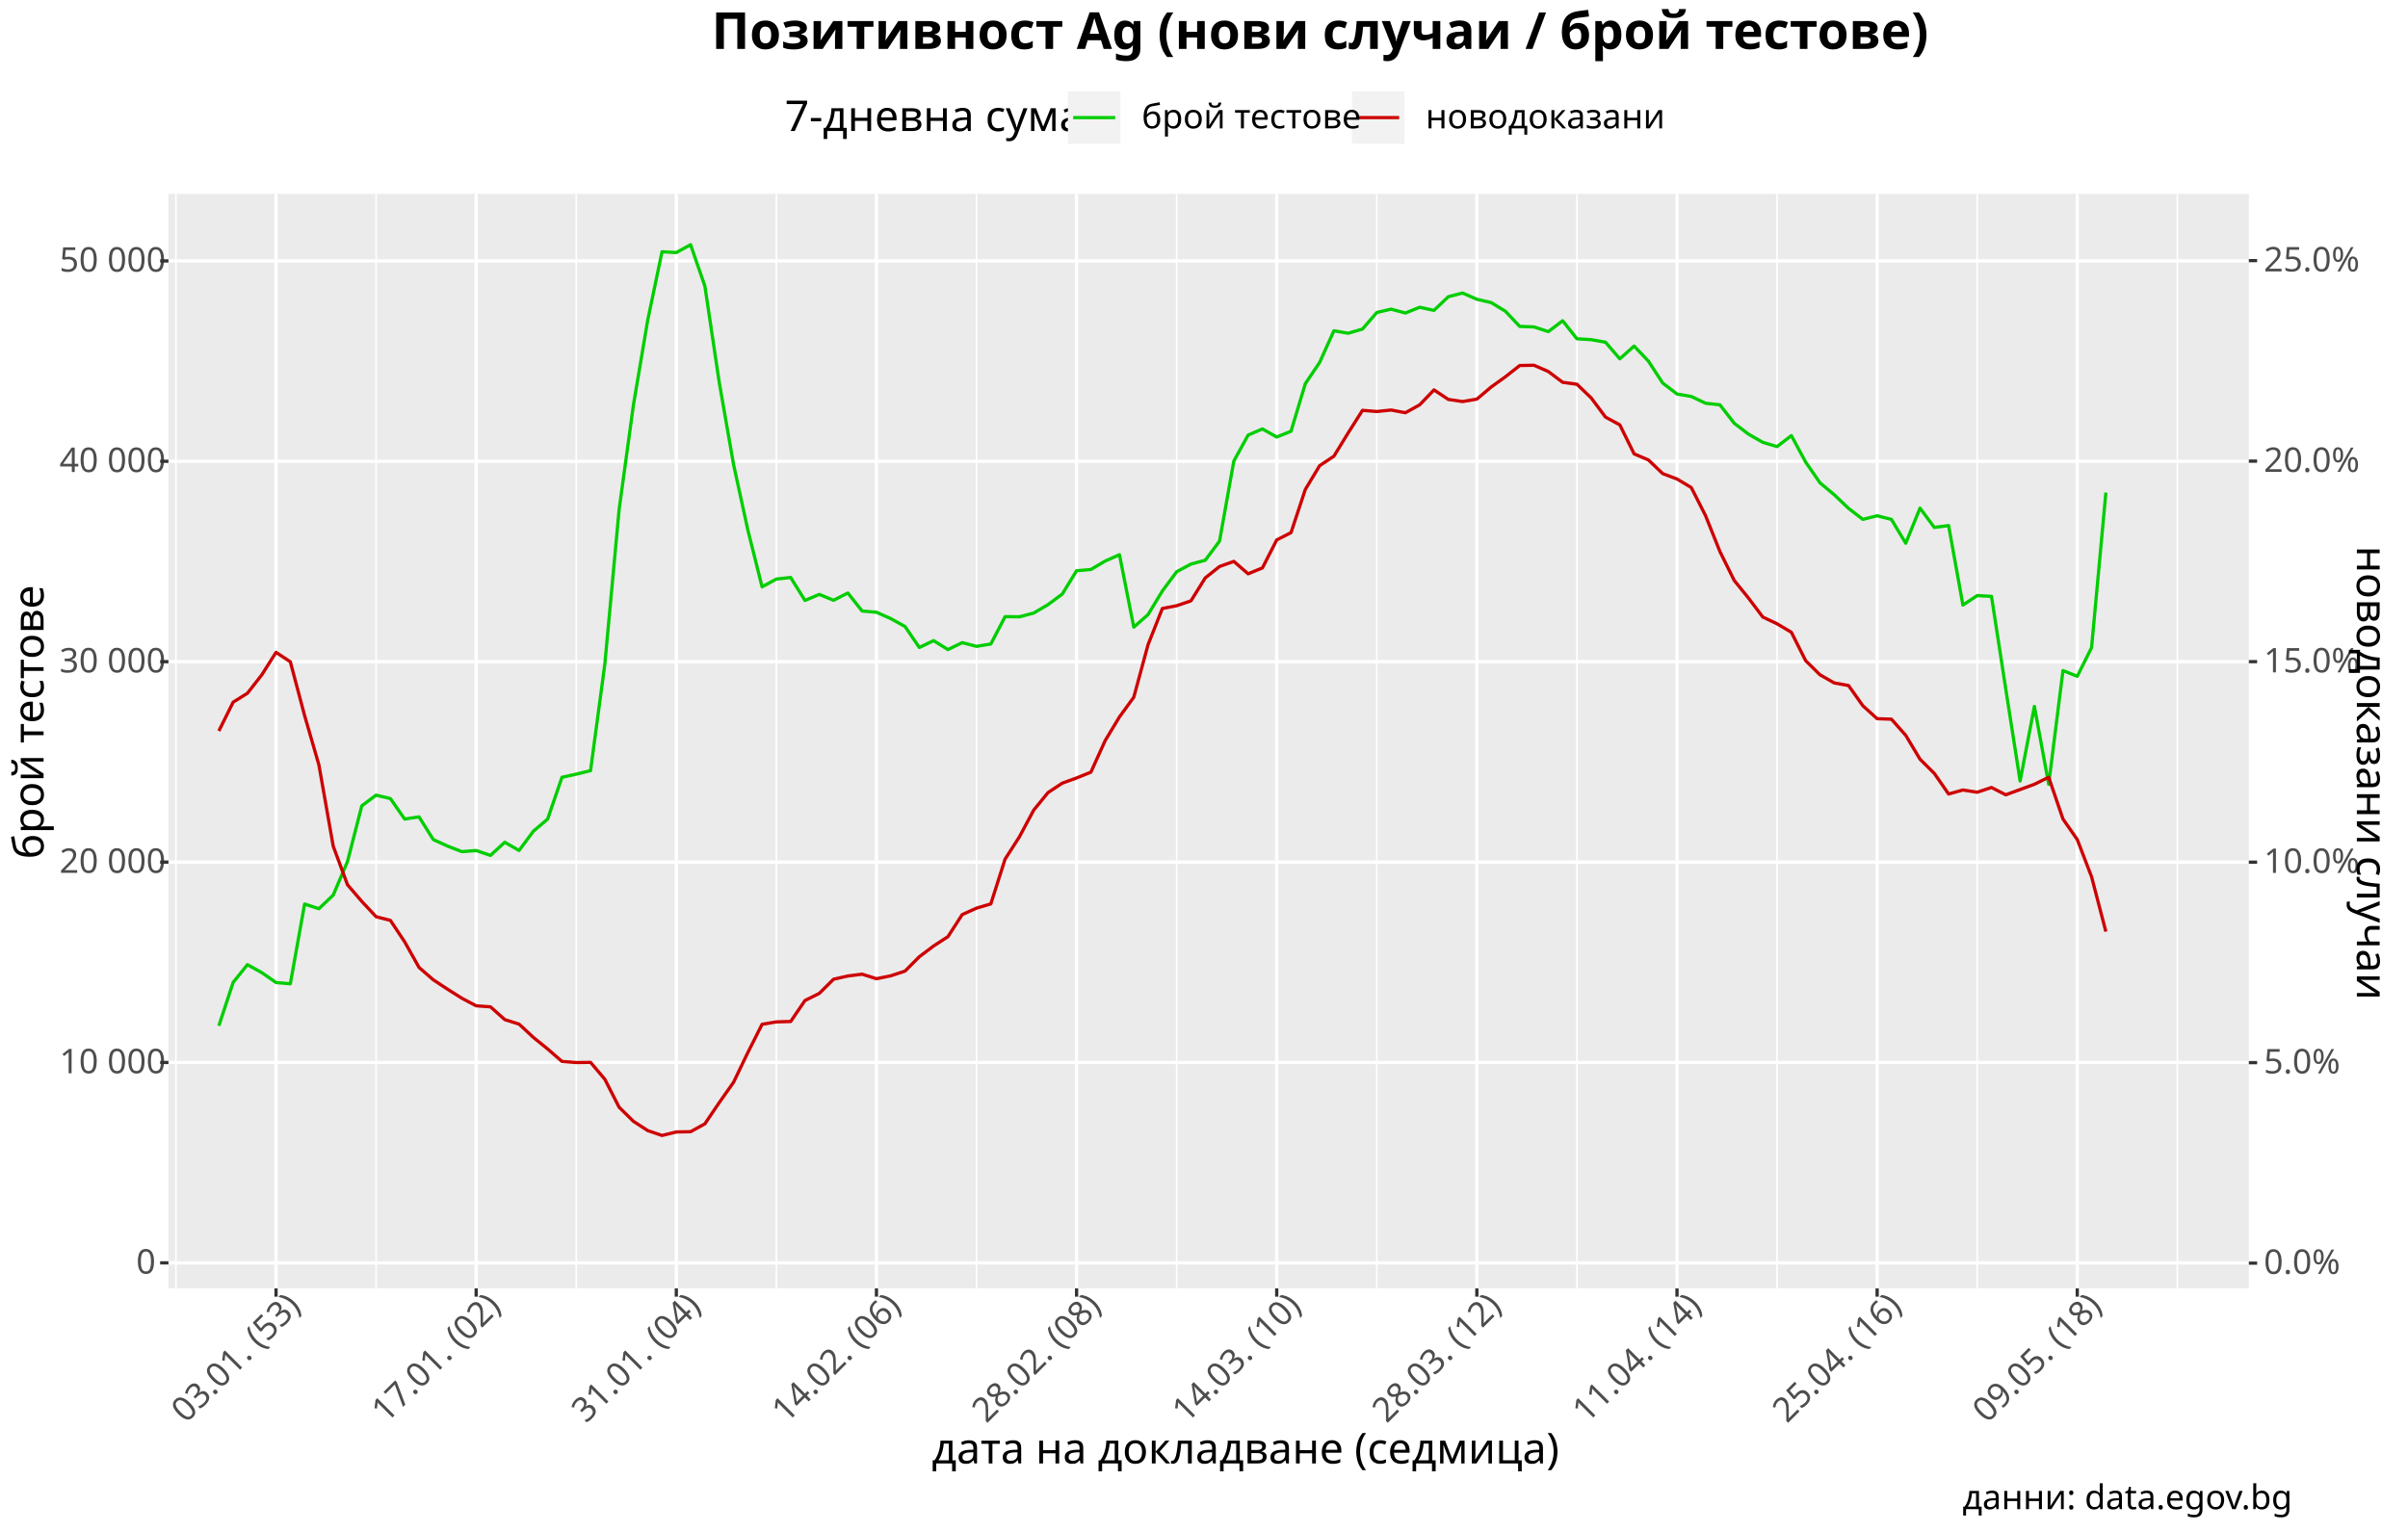
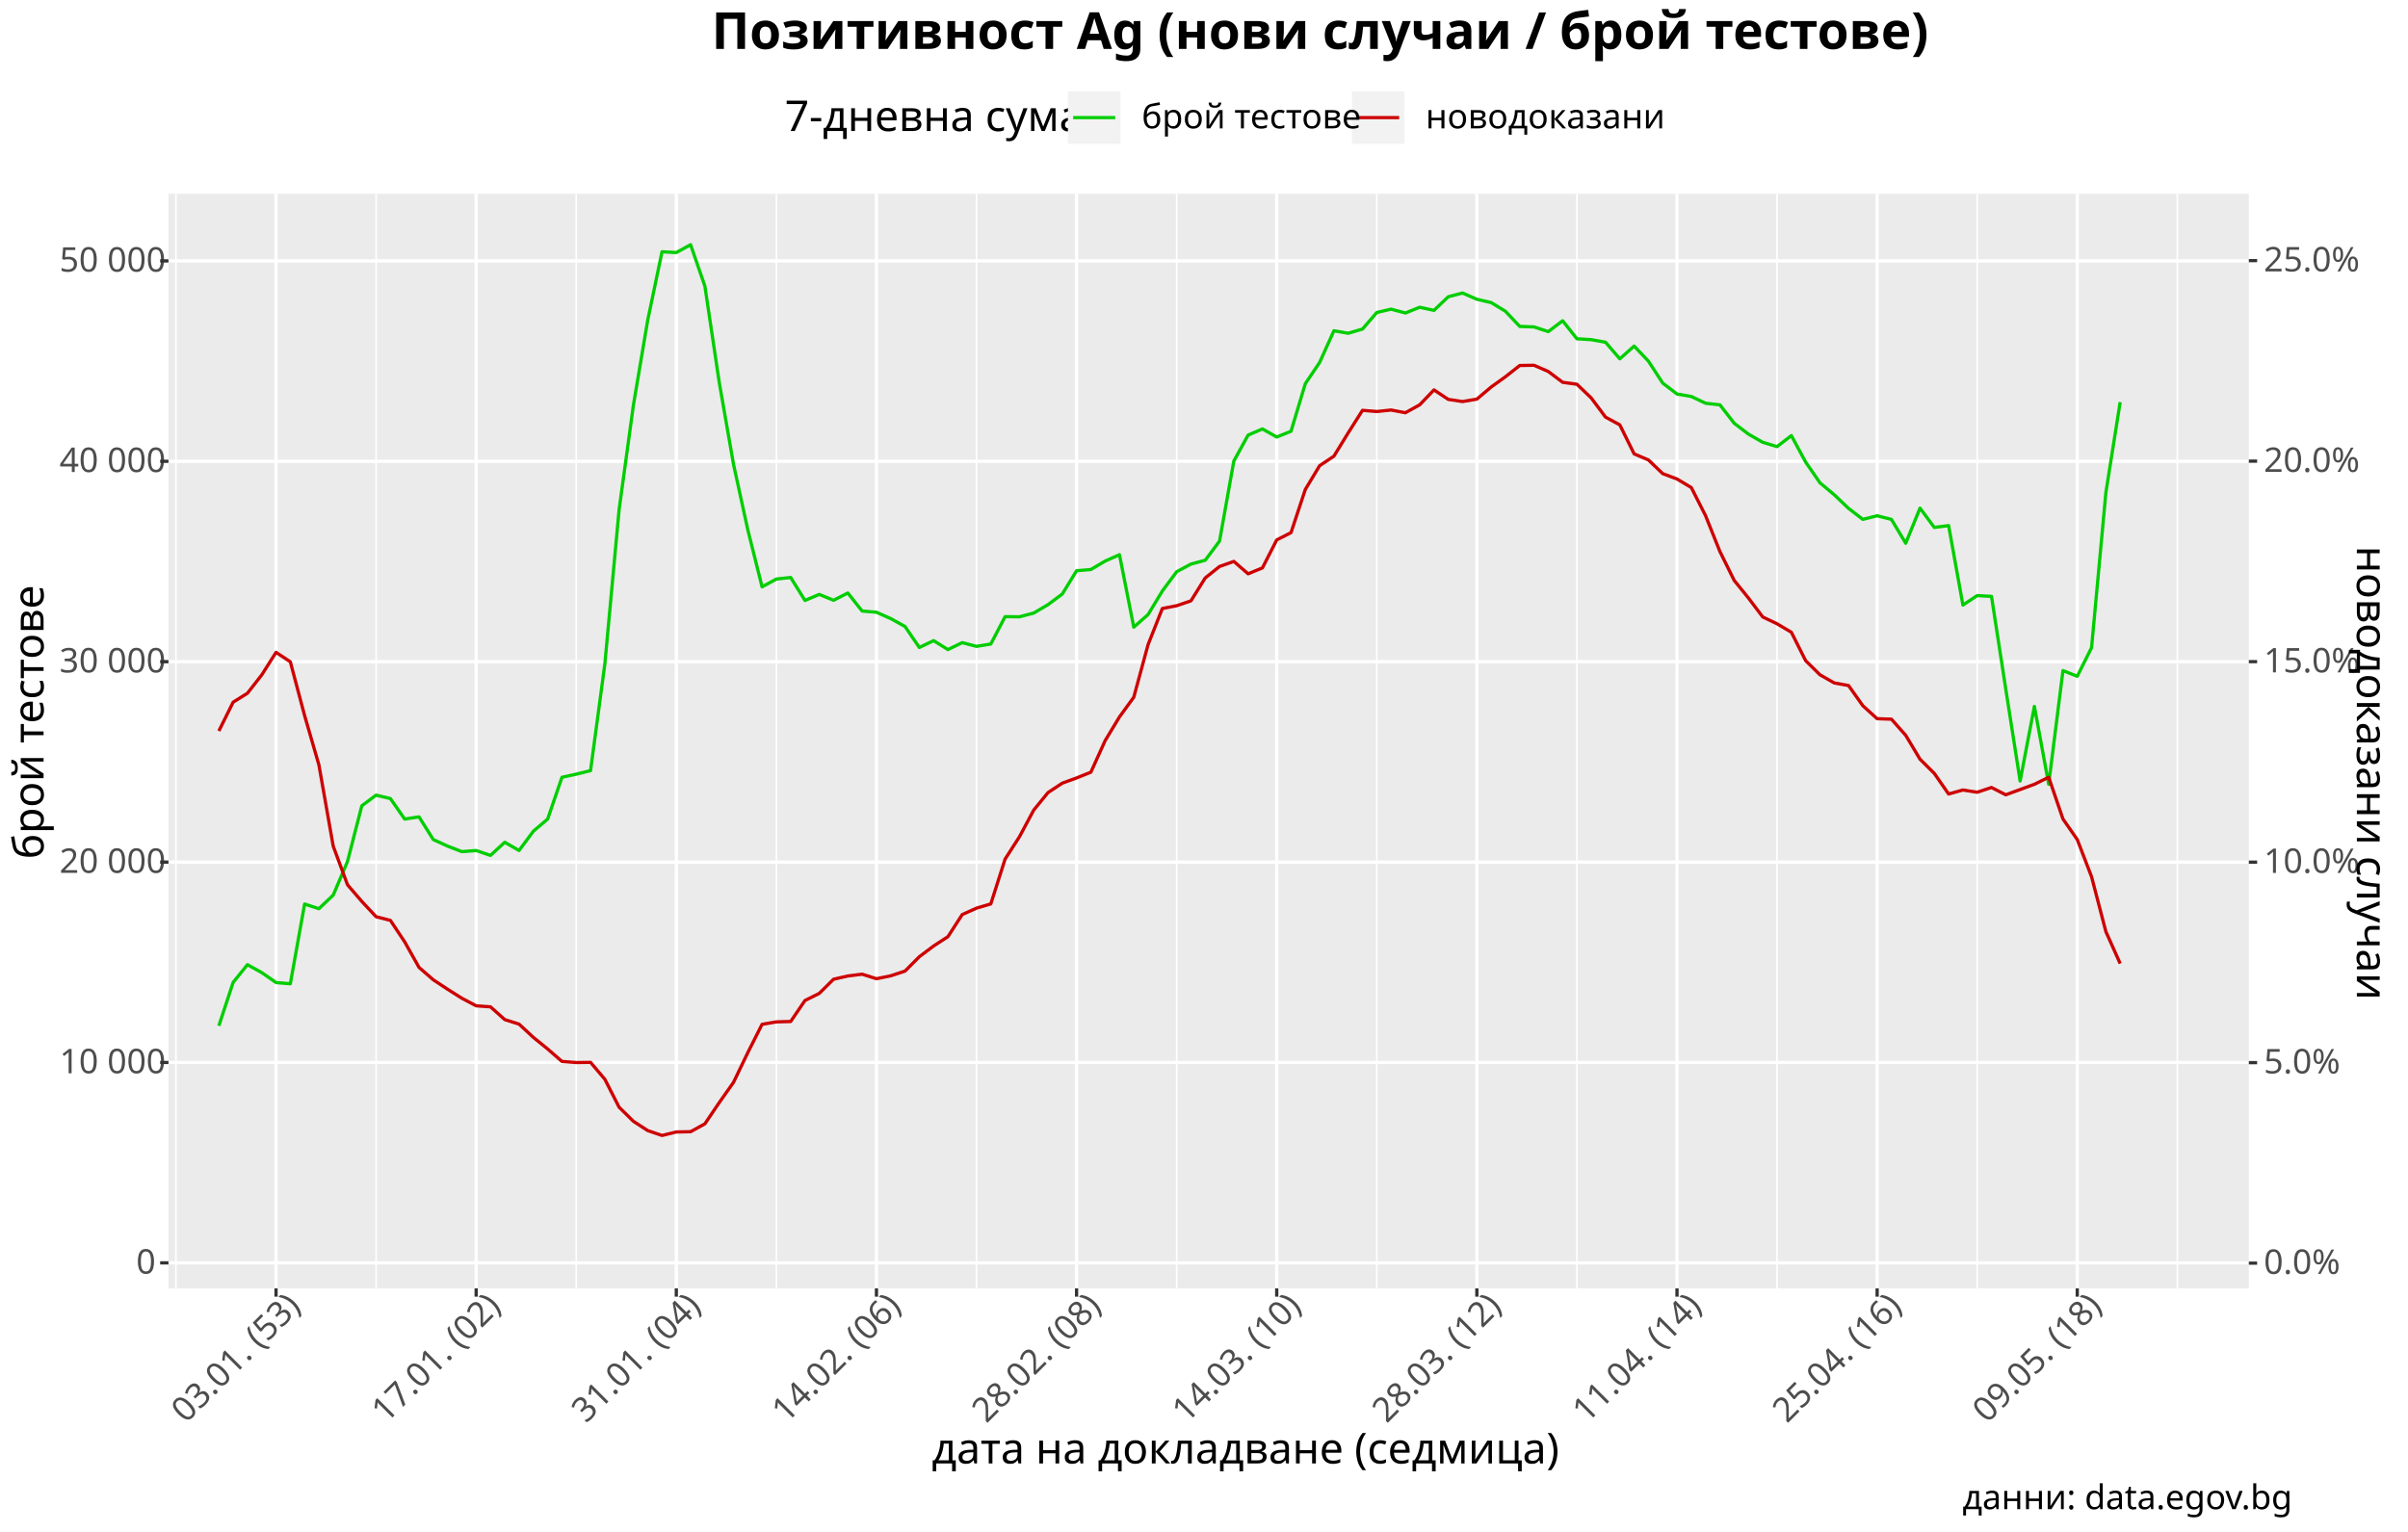
<svg xmlns="http://www.w3.org/2000/svg" viewBox="0 0 792.00 504.00">
  <defs>
    <style type="text/css">
    line, polyline, polygon, path, rect, circle {
      fill: none;
      stroke: #000000;
      stroke-linecap: round;
      stroke-linejoin: round;
      stroke-miterlimit: 10.00;
    }
  </style>
  </defs>
  <rect width="100%" height="100%" style="stroke: none; fill: #FFFFFF;" />
  <rect x="0.00" y="0.00" width="792.00" height="504.00" style="stroke-width: 1.07; stroke: #FFFFFF; fill: #FFFFFF;" />
  <defs>
    <clipPath id="cpNTUuNDF8NzM5LjY1fDQyMy44N3w2My43Nw==">
      <rect x="55.41" y="63.77" width="684.24" height="360.10" />
    </clipPath>
  </defs>
  <rect x="55.41" y="63.77" width="684.24" height="360.10" style="stroke-width: 1.07; stroke: none; fill: #EBEBEB;" clip-path="url(#cpNTUuNDF8NzM5LjY1fDQyMy44N3w2My43Nw==)" />
  <polyline points="57.87,423.87 57.87,63.77 " style="stroke-width: 0.53; stroke: #FFFFFF; stroke-linecap: butt;" clip-path="url(#cpNTUuNDF8NzM5LjY1fDQyMy44N3w2My43Nw==)" />
  <polyline points="123.70,423.87 123.70,63.77 " style="stroke-width: 0.53; stroke: #FFFFFF; stroke-linecap: butt;" clip-path="url(#cpNTUuNDF8NzM5LjY1fDQyMy44N3w2My43Nw==)" />
  <polyline points="189.53,423.87 189.53,63.77 " style="stroke-width: 0.53; stroke: #FFFFFF; stroke-linecap: butt;" clip-path="url(#cpNTUuNDF8NzM5LjY1fDQyMy44N3w2My43Nw==)" />
  <polyline points="255.35,423.87 255.35,63.77 " style="stroke-width: 0.53; stroke: #FFFFFF; stroke-linecap: butt;" clip-path="url(#cpNTUuNDF8NzM5LjY1fDQyMy44N3w2My43Nw==)" />
  <polyline points="321.18,423.87 321.18,63.77 " style="stroke-width: 0.53; stroke: #FFFFFF; stroke-linecap: butt;" clip-path="url(#cpNTUuNDF8NzM5LjY1fDQyMy44N3w2My43Nw==)" />
  <polyline points="387.01,423.87 387.01,63.77 " style="stroke-width: 0.53; stroke: #FFFFFF; stroke-linecap: butt;" clip-path="url(#cpNTUuNDF8NzM5LjY1fDQyMy44N3w2My43Nw==)" />
  <polyline points="452.83,423.87 452.83,63.77 " style="stroke-width: 0.53; stroke: #FFFFFF; stroke-linecap: butt;" clip-path="url(#cpNTUuNDF8NzM5LjY1fDQyMy44N3w2My43Nw==)" />
  <polyline points="518.66,423.87 518.66,63.77 " style="stroke-width: 0.53; stroke: #FFFFFF; stroke-linecap: butt;" clip-path="url(#cpNTUuNDF8NzM5LjY1fDQyMy44N3w2My43Nw==)" />
  <polyline points="584.48,423.87 584.48,63.77 " style="stroke-width: 0.53; stroke: #FFFFFF; stroke-linecap: butt;" clip-path="url(#cpNTUuNDF8NzM5LjY1fDQyMy44N3w2My43Nw==)" />
  <polyline points="650.31,423.87 650.31,63.77 " style="stroke-width: 0.53; stroke: #FFFFFF; stroke-linecap: butt;" clip-path="url(#cpNTUuNDF8NzM5LjY1fDQyMy44N3w2My43Nw==)" />
  <polyline points="716.14,423.87 716.14,63.77 " style="stroke-width: 0.53; stroke: #FFFFFF; stroke-linecap: butt;" clip-path="url(#cpNTUuNDF8NzM5LjY1fDQyMy44N3w2My43Nw==)" />
  <polyline points="55.41,415.49 739.65,415.49 " style="stroke-width: 1.07; stroke: #FFFFFF; stroke-linecap: butt;" clip-path="url(#cpNTUuNDF8NzM5LjY1fDQyMy44N3w2My43Nw==)" />
  <polyline points="55.41,349.56 739.65,349.56 " style="stroke-width: 1.07; stroke: #FFFFFF; stroke-linecap: butt;" clip-path="url(#cpNTUuNDF8NzM5LjY1fDQyMy44N3w2My43Nw==)" />
  <polyline points="55.41,283.63 739.65,283.63 " style="stroke-width: 1.07; stroke: #FFFFFF; stroke-linecap: butt;" clip-path="url(#cpNTUuNDF8NzM5LjY1fDQyMy44N3w2My43Nw==)" />
  <polyline points="55.41,217.70 739.65,217.70 " style="stroke-width: 1.07; stroke: #FFFFFF; stroke-linecap: butt;" clip-path="url(#cpNTUuNDF8NzM5LjY1fDQyMy44N3w2My43Nw==)" />
  <polyline points="55.41,151.77 739.65,151.77 " style="stroke-width: 1.07; stroke: #FFFFFF; stroke-linecap: butt;" clip-path="url(#cpNTUuNDF8NzM5LjY1fDQyMy44N3w2My43Nw==)" />
  <polyline points="55.41,85.84 739.65,85.84 " style="stroke-width: 1.07; stroke: #FFFFFF; stroke-linecap: butt;" clip-path="url(#cpNTUuNDF8NzM5LjY1fDQyMy44N3w2My43Nw==)" />
  <polyline points="90.79,423.87 90.79,63.77 " style="stroke-width: 1.07; stroke: #FFFFFF; stroke-linecap: butt;" clip-path="url(#cpNTUuNDF8NzM5LjY1fDQyMy44N3w2My43Nw==)" />
  <polyline points="156.61,423.87 156.61,63.77 " style="stroke-width: 1.07; stroke: #FFFFFF; stroke-linecap: butt;" clip-path="url(#cpNTUuNDF8NzM5LjY1fDQyMy44N3w2My43Nw==)" />
  <polyline points="222.44,423.87 222.44,63.77 " style="stroke-width: 1.07; stroke: #FFFFFF; stroke-linecap: butt;" clip-path="url(#cpNTUuNDF8NzM5LjY1fDQyMy44N3w2My43Nw==)" />
  <polyline points="288.27,423.87 288.27,63.77 " style="stroke-width: 1.07; stroke: #FFFFFF; stroke-linecap: butt;" clip-path="url(#cpNTUuNDF8NzM5LjY1fDQyMy44N3w2My43Nw==)" />
  <polyline points="354.09,423.87 354.09,63.77 " style="stroke-width: 1.07; stroke: #FFFFFF; stroke-linecap: butt;" clip-path="url(#cpNTUuNDF8NzM5LjY1fDQyMy44N3w2My43Nw==)" />
  <polyline points="419.92,423.87 419.92,63.77 " style="stroke-width: 1.07; stroke: #FFFFFF; stroke-linecap: butt;" clip-path="url(#cpNTUuNDF8NzM5LjY1fDQyMy44N3w2My43Nw==)" />
  <polyline points="485.74,423.87 485.74,63.77 " style="stroke-width: 1.07; stroke: #FFFFFF; stroke-linecap: butt;" clip-path="url(#cpNTUuNDF8NzM5LjY1fDQyMy44N3w2My43Nw==)" />
  <polyline points="551.57,423.87 551.57,63.77 " style="stroke-width: 1.07; stroke: #FFFFFF; stroke-linecap: butt;" clip-path="url(#cpNTUuNDF8NzM5LjY1fDQyMy44N3w2My43Nw==)" />
  <polyline points="617.40,423.87 617.40,63.77 " style="stroke-width: 1.07; stroke: #FFFFFF; stroke-linecap: butt;" clip-path="url(#cpNTUuNDF8NzM5LjY1fDQyMy44N3w2My43Nw==)" />
  <polyline points="683.22,423.87 683.22,63.77 " style="stroke-width: 1.07; stroke: #FFFFFF; stroke-linecap: butt;" clip-path="url(#cpNTUuNDF8NzM5LjY1fDQyMy44N3w2My43Nw==)" />
-   <polyline points="71.98,337.49 76.68,323.21 81.38,317.38 86.09,319.99 90.79,323.26 95.49,323.66 100.19,297.43 104.89,298.96 109.60,294.49 114.30,283.40 119.00,265.11 123.70,261.60 128.40,262.73 133.10,269.47 137.81,268.75 142.51,276.21 147.21,278.37 151.91,280.19 156.61,279.82 161.32,281.43 166.02,277.11 170.72,279.81 175.42,273.47 180.12,269.48 184.83,255.73 189.53,254.70 194.23,253.54 198.93,218.51 203.63,167.66 208.33,133.29 213.04,105.32 217.74,82.83 222.44,83.09 227.14,80.51 231.84,94.14 236.55,125.74 241.25,152.72 245.95,174.28 250.65,193.08 255.35,190.51 260.06,190.00 264.76,197.55 269.46,195.56 274.16,197.49 278.86,195.10 283.56,201.03 288.27,201.43 292.97,203.52 297.67,206.12 302.37,213.02 307.07,210.77 311.78,213.71 316.48,211.43 321.18,212.65 325.88,211.88 330.58,202.88 335.28,202.93 339.99,201.70 344.69,198.93 349.39,195.44 354.09,187.77 358.79,187.37 363.50,184.59 368.20,182.50 372.90,206.34 377.60,202.20 382.30,194.44 387.01,188.10 391.71,185.58 396.41,184.32 401.11,178.03 405.81,151.69 410.51,143.15 415.22,141.12 419.92,143.78 424.62,141.89 429.32,126.24 434.02,119.26 438.73,108.83 443.43,109.64 448.13,108.26 452.83,102.81 457.53,101.71 462.24,102.98 466.94,101.09 471.64,102.11 476.34,97.63 481.04,96.40 485.74,98.46 490.45,99.55 495.15,102.41 499.85,107.39 504.55,107.56 509.25,109.10 513.96,105.53 518.66,111.46 523.36,111.75 528.06,112.59 532.76,118.05 537.47,113.86 542.17,118.81 546.87,126.03 551.57,129.63 556.27,130.44 560.97,132.67 565.68,133.19 570.38,139.24 575.08,142.83 579.78,145.52 584.48,146.93 589.19,143.32 593.89,152.03 598.59,158.84 603.29,162.78 607.99,167.25 612.69,170.87 617.40,169.69 622.10,170.88 626.80,178.73 631.50,167.17 636.20,173.52 640.91,172.92 645.61,199.07 650.31,195.95 655.01,196.21 659.71,226.72 664.42,256.95 669.12,232.41 673.82,258.01 678.52,220.63 683.22,222.50 687.92,213.08 692.63,162.06 " style="stroke-width: 1.07; stroke: #00CD00; stroke-linecap: butt;" clip-path="url(#cpNTUuNDF8NzM5LjY1fDQyMy44N3w2My43Nw==)" />
-   <polyline points="71.98,240.49 76.68,231.02 81.38,228.08 86.09,222.04 90.79,214.62 95.49,217.73 100.19,235.44 104.89,251.66 109.60,278.40 114.30,291.10 119.00,296.57 123.70,301.60 128.40,302.81 133.10,309.87 137.81,318.27 142.51,322.36 147.21,325.46 151.91,328.42 156.61,330.91 161.32,331.25 166.02,335.45 170.72,336.93 175.42,341.30 180.12,345.11 184.83,349.21 189.53,349.58 194.23,349.52 198.93,355.07 203.63,364.28 208.33,368.91 213.04,371.96 217.74,373.57 222.44,372.42 227.14,372.33 231.84,369.74 236.55,362.77 241.25,356.10 245.95,346.33 250.65,337.00 255.35,336.20 260.06,336.07 264.76,329.17 269.46,326.83 274.16,322.17 278.86,321.10 283.56,320.51 288.27,322.00 292.97,321.04 297.67,319.49 302.37,314.76 307.07,311.23 311.78,308.17 316.48,300.89 321.18,298.78 325.88,297.39 330.58,282.64 335.28,275.33 339.99,266.53 344.69,260.77 349.39,257.66 354.09,255.95 358.79,254.06 363.50,243.65 368.20,235.86 372.90,229.40 377.60,212.10 382.30,200.20 387.01,199.28 391.71,197.68 396.41,190.14 401.11,186.38 405.81,184.70 410.51,188.78 415.22,186.84 419.92,177.63 424.62,175.24 429.32,161.04 434.02,153.23 438.73,150.08 443.43,142.41 448.13,135.00 452.83,135.39 457.53,134.90 462.24,135.79 466.94,133.19 471.64,128.28 476.34,131.40 481.04,132.11 485.74,131.31 490.45,127.33 495.15,123.95 499.85,120.25 504.55,120.17 509.25,122.23 513.96,125.78 518.66,126.42 523.36,130.93 528.06,137.23 532.76,139.78 537.47,149.32 542.17,151.32 546.87,155.82 551.57,157.59 556.27,160.40 560.97,169.67 565.68,181.44 570.38,190.95 575.08,196.76 579.78,202.99 584.48,205.23 589.19,208.02 593.89,217.37 598.59,222.00 603.29,224.69 607.99,225.54 612.69,232.18 617.40,236.45 622.10,236.61 626.80,241.92 631.50,249.78 636.20,254.45 640.91,261.23 645.61,259.91 650.31,260.65 655.01,259.08 659.71,261.49 664.42,259.76 669.12,258.03 673.82,255.72 678.52,269.46 683.22,276.21 687.92,288.44 692.63,306.50 " style="stroke-width: 1.07; stroke: #CD0000; stroke-linecap: butt;" clip-path="url(#cpNTUuNDF8NzM5LjY1fDQyMy44N3w2My43Nw==)" />
+   <polyline points="71.98,337.49 76.68,323.21 81.38,317.38 86.09,319.99 90.79,323.26 95.49,323.66 100.19,297.43 104.89,298.96 109.60,294.49 114.30,283.40 119.00,265.11 123.70,261.60 128.40,262.73 133.10,269.47 137.81,268.75 142.51,276.21 147.21,278.37 151.91,280.19 156.61,279.82 161.32,281.43 166.02,277.11 170.72,279.81 175.42,273.47 180.12,269.48 184.83,255.73 189.53,254.70 194.23,253.54 198.93,218.51 203.63,167.66 208.33,133.29 213.04,105.32 217.74,82.83 222.44,83.09 227.14,80.51 231.84,94.14 236.55,125.74 241.25,152.72 245.95,174.28 250.65,193.08 255.35,190.51 260.06,190.00 264.76,197.55 269.46,195.56 274.16,197.49 278.86,195.10 283.56,201.03 288.27,201.43 292.97,203.52 297.67,206.12 302.37,213.02 307.07,210.77 311.78,213.71 316.48,211.43 321.18,212.65 325.88,211.88 330.58,202.88 335.28,202.93 339.99,201.70 344.69,198.93 349.39,195.44 354.09,187.77 358.79,187.37 363.50,184.59 368.20,182.50 372.90,206.34 377.60,202.20 382.30,194.44 387.01,188.10 391.71,185.58 396.41,184.32 401.11,178.03 405.81,151.69 410.51,143.15 415.22,141.12 419.92,143.78 424.62,141.89 429.32,126.24 434.02,119.26 438.73,108.83 443.43,109.64 448.13,108.26 452.83,102.81 457.53,101.71 462.24,102.98 466.94,101.09 471.64,102.11 476.34,97.63 481.04,96.40 485.74,98.46 490.45,99.55 495.15,102.41 499.85,107.39 504.55,107.56 509.25,109.10 513.96,105.53 518.66,111.46 523.36,111.75 528.06,112.59 532.76,118.05 537.47,113.86 542.17,118.81 546.87,126.03 551.57,129.63 556.27,130.44 560.97,132.67 565.68,133.19 570.38,139.24 575.08,142.83 579.78,145.52 584.48,146.93 589.19,143.32 593.89,152.03 598.59,158.84 603.29,162.78 607.99,167.25 612.69,170.87 617.40,169.69 622.10,170.88 626.80,178.73 631.50,167.17 636.20,173.52 640.91,172.92 645.61,199.07 650.31,195.95 655.01,196.21 659.71,226.72 664.42,256.95 669.12,232.41 673.82,258.01 678.52,220.63 683.22,222.50 687.92,213.08 692.63,162.06 697.33,132.30 " style="stroke-width: 1.07; stroke: #00CD00; stroke-linecap: butt;" clip-path="url(#cpNTUuNDF8NzM5LjY1fDQyMy44N3w2My43Nw==)" />
+   <polyline points="71.98,240.49 76.68,231.02 81.38,228.08 86.09,222.04 90.79,214.62 95.49,217.73 100.19,235.44 104.89,251.66 109.60,278.40 114.30,291.10 119.00,296.57 123.70,301.60 128.40,302.81 133.10,309.87 137.81,318.27 142.51,322.36 147.21,325.46 151.91,328.42 156.61,330.91 161.32,331.25 166.02,335.45 170.72,336.93 175.42,341.30 180.12,345.11 184.83,349.21 189.53,349.58 194.23,349.52 198.93,355.07 203.63,364.28 208.33,368.91 213.04,371.96 217.74,373.57 222.44,372.42 227.14,372.33 231.84,369.74 236.55,362.77 241.25,356.10 245.95,346.33 250.65,337.00 255.35,336.20 260.06,336.07 264.76,329.17 269.46,326.83 274.16,322.17 278.86,321.10 283.56,320.51 288.27,322.00 292.97,321.04 297.67,319.49 302.37,314.76 307.07,311.23 311.78,308.17 316.48,300.89 321.18,298.78 325.88,297.39 330.58,282.64 335.28,275.33 339.99,266.53 344.69,260.77 349.39,257.66 354.09,255.95 358.79,254.06 363.50,243.65 368.20,235.86 372.90,229.40 377.60,212.10 382.30,200.20 387.01,199.28 391.71,197.68 396.41,190.14 401.11,186.38 405.81,184.70 410.51,188.78 415.22,186.84 419.92,177.63 424.62,175.24 429.32,161.04 434.02,153.23 438.73,150.08 443.43,142.41 448.13,135.00 452.83,135.39 457.53,134.90 462.24,135.79 466.94,133.19 471.64,128.28 476.34,131.40 481.04,132.11 485.74,131.31 490.45,127.33 495.15,123.95 499.85,120.25 504.55,120.17 509.25,122.23 513.96,125.78 518.66,126.42 523.36,130.93 528.06,137.23 532.76,139.78 537.47,149.32 542.17,151.32 546.87,155.82 551.57,157.59 556.27,160.40 560.97,169.67 565.68,181.44 570.38,190.95 575.08,196.76 579.78,202.99 584.48,205.23 589.19,208.02 593.89,217.37 598.59,222.00 603.29,224.69 607.99,225.54 612.69,232.18 617.40,236.45 622.10,236.61 626.80,241.92 631.50,249.78 636.20,254.45 640.91,261.23 645.61,259.91 650.31,260.65 655.01,259.08 659.71,261.49 664.42,259.76 669.12,258.03 673.82,255.72 678.52,269.46 683.22,276.21 687.92,288.44 692.63,306.50 697.33,317.01 " style="stroke-width: 1.07; stroke: #CD0000; stroke-linecap: butt;" clip-path="url(#cpNTUuNDF8NzM5LjY1fDQyMy44N3w2My43Nw==)" />
  <defs>
    <clipPath id="cpMC4wMHw3OTIuMDB8NTA0LjAwfDAuMDA=">
      <rect x="0.00" y="0.00" width="792.00" height="504.00" />
    </clipPath>
  </defs>
  <g clip-path="url(#cpMC4wMHw3OTIuMDB8NTA0LjAwfDAuMDA=)">
    <text x="44.80" y="419.03" style="font-size: 11.20px; fill: #4D4D4D; font-family: Calibri;" textLength="5.68px" lengthAdjust="spacingAndGlyphs">0</text>
  </g>
  <g clip-path="url(#cpMC4wMHw3OTIuMDB8NTA0LjAwfDAuMDA=)">
    <text x="19.56" y="353.10" style="font-size: 11.20px; fill: #4D4D4D; font-family: Calibri;" textLength="30.91px" lengthAdjust="spacingAndGlyphs">10 000</text>
  </g>
  <g clip-path="url(#cpMC4wMHw3OTIuMDB8NTA0LjAwfDAuMDA=)">
    <text x="19.56" y="287.17" style="font-size: 11.20px; fill: #4D4D4D; font-family: Calibri;" textLength="30.91px" lengthAdjust="spacingAndGlyphs">20 000</text>
  </g>
  <g clip-path="url(#cpMC4wMHw3OTIuMDB8NTA0LjAwfDAuMDA=)">
    <text x="19.56" y="221.24" style="font-size: 11.20px; fill: #4D4D4D; font-family: Calibri;" textLength="30.91px" lengthAdjust="spacingAndGlyphs">30 000</text>
  </g>
  <g clip-path="url(#cpMC4wMHw3OTIuMDB8NTA0LjAwfDAuMDA=)">
    <text x="19.56" y="155.30" style="font-size: 11.20px; fill: #4D4D4D; font-family: Calibri;" textLength="30.91px" lengthAdjust="spacingAndGlyphs">40 000</text>
  </g>
  <g clip-path="url(#cpMC4wMHw3OTIuMDB8NTA0LjAwfDAuMDA=)">
    <text x="19.56" y="89.37" style="font-size: 11.20px; fill: #4D4D4D; font-family: Calibri;" textLength="30.91px" lengthAdjust="spacingAndGlyphs">50 000</text>
  </g>
  <polyline points="52.67,415.49 55.41,415.49 " style="stroke-width: 1.07; stroke: #333333; stroke-linecap: butt;" clip-path="url(#cpMC4wMHw3OTIuMDB8NTA0LjAwfDAuMDA=)" />
  <polyline points="52.67,349.56 55.41,349.56 " style="stroke-width: 1.07; stroke: #333333; stroke-linecap: butt;" clip-path="url(#cpMC4wMHw3OTIuMDB8NTA0LjAwfDAuMDA=)" />
  <polyline points="52.67,283.63 55.41,283.63 " style="stroke-width: 1.07; stroke: #333333; stroke-linecap: butt;" clip-path="url(#cpMC4wMHw3OTIuMDB8NTA0LjAwfDAuMDA=)" />
  <polyline points="52.67,217.70 55.41,217.70 " style="stroke-width: 1.07; stroke: #333333; stroke-linecap: butt;" clip-path="url(#cpMC4wMHw3OTIuMDB8NTA0LjAwfDAuMDA=)" />
  <polyline points="52.67,151.77 55.41,151.77 " style="stroke-width: 1.07; stroke: #333333; stroke-linecap: butt;" clip-path="url(#cpMC4wMHw3OTIuMDB8NTA0LjAwfDAuMDA=)" />
  <polyline points="52.67,85.84 55.41,85.84 " style="stroke-width: 1.07; stroke: #333333; stroke-linecap: butt;" clip-path="url(#cpMC4wMHw3OTIuMDB8NTA0LjAwfDAuMDA=)" />
  <polyline points="739.65,415.58 742.38,415.58 " style="stroke-width: 1.07; stroke: #333333; stroke-linecap: butt;" clip-path="url(#cpMC4wMHw3OTIuMDB8NTA0LjAwfDAuMDA=)" />
  <polyline points="739.65,349.61 742.38,349.61 " style="stroke-width: 1.07; stroke: #333333; stroke-linecap: butt;" clip-path="url(#cpMC4wMHw3OTIuMDB8NTA0LjAwfDAuMDA=)" />
  <polyline points="739.65,283.65 742.38,283.65 " style="stroke-width: 1.07; stroke: #333333; stroke-linecap: butt;" clip-path="url(#cpMC4wMHw3OTIuMDB8NTA0LjAwfDAuMDA=)" />
  <polyline points="739.65,217.68 742.38,217.68 " style="stroke-width: 1.07; stroke: #333333; stroke-linecap: butt;" clip-path="url(#cpMC4wMHw3OTIuMDB8NTA0LjAwfDAuMDA=)" />
  <polyline points="739.65,151.72 742.38,151.72 " style="stroke-width: 1.07; stroke: #333333; stroke-linecap: butt;" clip-path="url(#cpMC4wMHw3OTIuMDB8NTA0LjAwfDAuMDA=)" />
  <polyline points="739.65,85.75 742.38,85.75 " style="stroke-width: 1.07; stroke: #333333; stroke-linecap: butt;" clip-path="url(#cpMC4wMHw3OTIuMDB8NTA0LjAwfDAuMDA=)" />
  <g clip-path="url(#cpMC4wMHw3OTIuMDB8NTA0LjAwfDAuMDA=)">
    <text x="744.58" y="419.11" style="font-size: 11.20px; fill: #4D4D4D; font-family: Calibri;" textLength="22.19px" lengthAdjust="spacingAndGlyphs">0.0%</text>
  </g>
  <g clip-path="url(#cpMC4wMHw3OTIuMDB8NTA0LjAwfDAuMDA=)">
    <text x="744.58" y="353.15" style="font-size: 11.20px; fill: #4D4D4D; font-family: Calibri;" textLength="22.19px" lengthAdjust="spacingAndGlyphs">5.0%</text>
  </g>
  <g clip-path="url(#cpMC4wMHw3OTIuMDB8NTA0LjAwfDAuMDA=)">
    <text x="744.58" y="287.18" style="font-size: 11.20px; fill: #4D4D4D; font-family: Calibri;" textLength="27.86px" lengthAdjust="spacingAndGlyphs">10.0%</text>
  </g>
  <g clip-path="url(#cpMC4wMHw3OTIuMDB8NTA0LjAwfDAuMDA=)">
    <text x="744.58" y="221.22" style="font-size: 11.20px; fill: #4D4D4D; font-family: Calibri;" textLength="27.86px" lengthAdjust="spacingAndGlyphs">15.0%</text>
  </g>
  <g clip-path="url(#cpMC4wMHw3OTIuMDB8NTA0LjAwfDAuMDA=)">
    <text x="744.58" y="155.26" style="font-size: 11.20px; fill: #4D4D4D; font-family: Calibri;" textLength="27.86px" lengthAdjust="spacingAndGlyphs">20.0%</text>
  </g>
  <g clip-path="url(#cpMC4wMHw3OTIuMDB8NTA0LjAwfDAuMDA=)">
    <text x="744.58" y="89.29" style="font-size: 11.20px; fill: #4D4D4D; font-family: Calibri;" textLength="27.86px" lengthAdjust="spacingAndGlyphs">25.0%</text>
  </g>
  <polyline points="90.79,426.61 90.79,423.87 " style="stroke-width: 1.07; stroke: #333333; stroke-linecap: butt;" clip-path="url(#cpMC4wMHw3OTIuMDB8NTA0LjAwfDAuMDA=)" />
  <polyline points="156.61,426.61 156.61,423.87 " style="stroke-width: 1.07; stroke: #333333; stroke-linecap: butt;" clip-path="url(#cpMC4wMHw3OTIuMDB8NTA0LjAwfDAuMDA=)" />
  <polyline points="222.44,426.61 222.44,423.87 " style="stroke-width: 1.07; stroke: #333333; stroke-linecap: butt;" clip-path="url(#cpMC4wMHw3OTIuMDB8NTA0LjAwfDAuMDA=)" />
  <polyline points="288.27,426.61 288.27,423.87 " style="stroke-width: 1.07; stroke: #333333; stroke-linecap: butt;" clip-path="url(#cpMC4wMHw3OTIuMDB8NTA0LjAwfDAuMDA=)" />
  <polyline points="354.09,426.61 354.09,423.87 " style="stroke-width: 1.07; stroke: #333333; stroke-linecap: butt;" clip-path="url(#cpMC4wMHw3OTIuMDB8NTA0LjAwfDAuMDA=)" />
  <polyline points="419.92,426.61 419.92,423.87 " style="stroke-width: 1.07; stroke: #333333; stroke-linecap: butt;" clip-path="url(#cpMC4wMHw3OTIuMDB8NTA0LjAwfDAuMDA=)" />
  <polyline points="485.74,426.61 485.74,423.87 " style="stroke-width: 1.07; stroke: #333333; stroke-linecap: butt;" clip-path="url(#cpMC4wMHw3OTIuMDB8NTA0LjAwfDAuMDA=)" />
  <polyline points="551.57,426.61 551.57,423.87 " style="stroke-width: 1.07; stroke: #333333; stroke-linecap: butt;" clip-path="url(#cpMC4wMHw3OTIuMDB8NTA0LjAwfDAuMDA=)" />
  <polyline points="617.40,426.61 617.40,423.87 " style="stroke-width: 1.07; stroke: #333333; stroke-linecap: butt;" clip-path="url(#cpMC4wMHw3OTIuMDB8NTA0LjAwfDAuMDA=)" />
  <polyline points="683.22,426.61 683.22,423.87 " style="stroke-width: 1.07; stroke: #333333; stroke-linecap: butt;" clip-path="url(#cpMC4wMHw3OTIuMDB8NTA0LjAwfDAuMDA=)" />
  <g clip-path="url(#cpMC4wMHw3OTIuMDB8NTA0LjAwfDAuMDA=)">
    <text transform="translate(61.12,468.48) rotate(-45)" style="font-size: 11.20px; fill: #4D4D4D; font-family: Calibri;" textLength="49.04px" lengthAdjust="spacingAndGlyphs">03.01. (53)</text>
  </g>
  <g clip-path="url(#cpMC4wMHw3OTIuMDB8NTA0LjAwfDAuMDA=)">
    <text transform="translate(126.94,468.48) rotate(-45)" style="font-size: 11.20px; fill: #4D4D4D; font-family: Calibri;" textLength="49.04px" lengthAdjust="spacingAndGlyphs">17.01. (02)</text>
  </g>
  <g clip-path="url(#cpMC4wMHw3OTIuMDB8NTA0LjAwfDAuMDA=)">
    <text transform="translate(192.77,468.48) rotate(-45)" style="font-size: 11.20px; fill: #4D4D4D; font-family: Calibri;" textLength="49.04px" lengthAdjust="spacingAndGlyphs">31.01. (04)</text>
  </g>
  <g clip-path="url(#cpMC4wMHw3OTIuMDB8NTA0LjAwfDAuMDA=)">
    <text transform="translate(258.59,468.48) rotate(-45)" style="font-size: 11.20px; fill: #4D4D4D; font-family: Calibri;" textLength="49.04px" lengthAdjust="spacingAndGlyphs">14.02. (06)</text>
  </g>
  <g clip-path="url(#cpMC4wMHw3OTIuMDB8NTA0LjAwfDAuMDA=)">
    <text transform="translate(324.42,468.48) rotate(-45)" style="font-size: 11.20px; fill: #4D4D4D; font-family: Calibri;" textLength="49.04px" lengthAdjust="spacingAndGlyphs">28.02. (08)</text>
  </g>
  <g clip-path="url(#cpMC4wMHw3OTIuMDB8NTA0LjAwfDAuMDA=)">
    <text transform="translate(390.25,468.48) rotate(-45)" style="font-size: 11.20px; fill: #4D4D4D; font-family: Calibri;" textLength="49.04px" lengthAdjust="spacingAndGlyphs">14.03. (10)</text>
  </g>
  <g clip-path="url(#cpMC4wMHw3OTIuMDB8NTA0LjAwfDAuMDA=)">
    <text transform="translate(456.07,468.48) rotate(-45)" style="font-size: 11.20px; fill: #4D4D4D; font-family: Calibri;" textLength="49.04px" lengthAdjust="spacingAndGlyphs">28.03. (12)</text>
  </g>
  <g clip-path="url(#cpMC4wMHw3OTIuMDB8NTA0LjAwfDAuMDA=)">
    <text transform="translate(521.90,468.48) rotate(-45)" style="font-size: 11.20px; fill: #4D4D4D; font-family: Calibri;" textLength="49.04px" lengthAdjust="spacingAndGlyphs">11.04. (14)</text>
  </g>
  <g clip-path="url(#cpMC4wMHw3OTIuMDB8NTA0LjAwfDAuMDA=)">
    <text transform="translate(587.73,468.48) rotate(-45)" style="font-size: 11.20px; fill: #4D4D4D; font-family: Calibri;" textLength="49.04px" lengthAdjust="spacingAndGlyphs">25.04. (16)</text>
  </g>
  <g clip-path="url(#cpMC4wMHw3OTIuMDB8NTA0LjAwfDAuMDA=)">
    <text transform="translate(653.55,468.48) rotate(-45)" style="font-size: 11.20px; fill: #4D4D4D; font-family: Calibri;" textLength="49.04px" lengthAdjust="spacingAndGlyphs">09.05. (18)</text>
  </g>
  <g clip-path="url(#cpMC4wMHw3OTIuMDB8NTA0LjAwfDAuMDA=)">
    <text x="306.50" y="481.47" style="font-size: 14.00px; font-family: Calibri;" textLength="182.06px" lengthAdjust="spacingAndGlyphs">дата на докладване (седмица)</text>
  </g>
  <g clip-path="url(#cpMC4wMHw3OTIuMDB8NTA0LjAwfDAuMDA=)">
    <text transform="translate(14.33,282.67) rotate(-90)" style="font-size: 14.00px; font-family: Calibri;" textLength="77.71px" lengthAdjust="spacingAndGlyphs">брой тестове</text>
  </g>
  <g clip-path="url(#cpMC4wMHw3OTIuMDB8NTA0LjAwfDAuMDA=)">
    <text transform="translate(775.18,179.60) rotate(90)" style="font-size: 14.00px; font-family: Calibri;" textLength="128.43px" lengthAdjust="spacingAndGlyphs">новодоказани случаи</text>
  </g>
  <rect x="252.65" y="24.57" width="289.75" height="28.24" style="stroke-width: 1.07; stroke: none; fill: #FFFFFF;" clip-path="url(#cpMC4wMHw3OTIuMDB8NTA0LjAwfDAuMDA=)" />
  <g clip-path="url(#cpMC4wMHw3OTIuMDB8NTA0LjAwfDAuMDA=)">
    <text x="258.13" y="43.11" style="font-size: 14.00px; font-family: Calibri;" textLength="86.14px" lengthAdjust="spacingAndGlyphs">7-дневна сума</text>
  </g>
  <rect x="351.24" y="30.05" width="17.28" height="17.28" style="stroke-width: 1.07; stroke: none; fill: #F2F2F2;" clip-path="url(#cpMC4wMHw3OTIuMDB8NTA0LjAwfDAuMDA=)" />
  <line x1="352.97" y1="38.69" x2="366.80" y2="38.69" style="stroke-width: 1.07; stroke: #00CD00; stroke-linecap: butt;" clip-path="url(#cpMC4wMHw3OTIuMDB8NTA0LjAwfDAuMDA=)" />
  <rect x="444.64" y="30.05" width="17.28" height="17.28" style="stroke-width: 1.07; stroke: none; fill: #F2F2F2;" clip-path="url(#cpMC4wMHw3OTIuMDB8NTA0LjAwfDAuMDA=)" />
  <line x1="446.37" y1="38.69" x2="460.19" y2="38.69" style="stroke-width: 1.07; stroke: #CD0000; stroke-linecap: butt;" clip-path="url(#cpMC4wMHw3OTIuMDB8NTA0LjAwfDAuMDA=)" />
  <g clip-path="url(#cpMC4wMHw3OTIuMDB8NTA0LjAwfDAuMDA=)">
    <text x="375.50" y="42.23" style="font-size: 11.20px; font-family: Calibri;" textLength="62.17px" lengthAdjust="spacingAndGlyphs">брой тестове</text>
  </g>
  <g clip-path="url(#cpMC4wMHw3OTIuMDB8NTA0LjAwfDAuMDA=)">
    <text x="468.89" y="42.23" style="font-size: 11.20px; font-family: Calibri;" textLength="68.03px" lengthAdjust="spacingAndGlyphs">новодоказани</text>
  </g>
  <g clip-path="url(#cpMC4wMHw3OTIuMDB8NTA0LjAwfDAuMDA=)">
    <text x="234.04" y="16.09" style="font-size: 16.80px; font-weight: bold; font-family: Calibri;" textLength="326.98px" lengthAdjust="spacingAndGlyphs">Позитивност Ag (нови случаи / брой тестове)</text>
  </g>
  <g clip-path="url(#cpMC4wMHw3OTIuMDB8NTA0LjAwfDAuMDA=)">
    <text x="645.48" y="496.52" style="font-size: 11.20px; font-family: Calibri;" textLength="94.16px" lengthAdjust="spacingAndGlyphs">данни: data.egov.bg</text>
  </g>
</svg>
